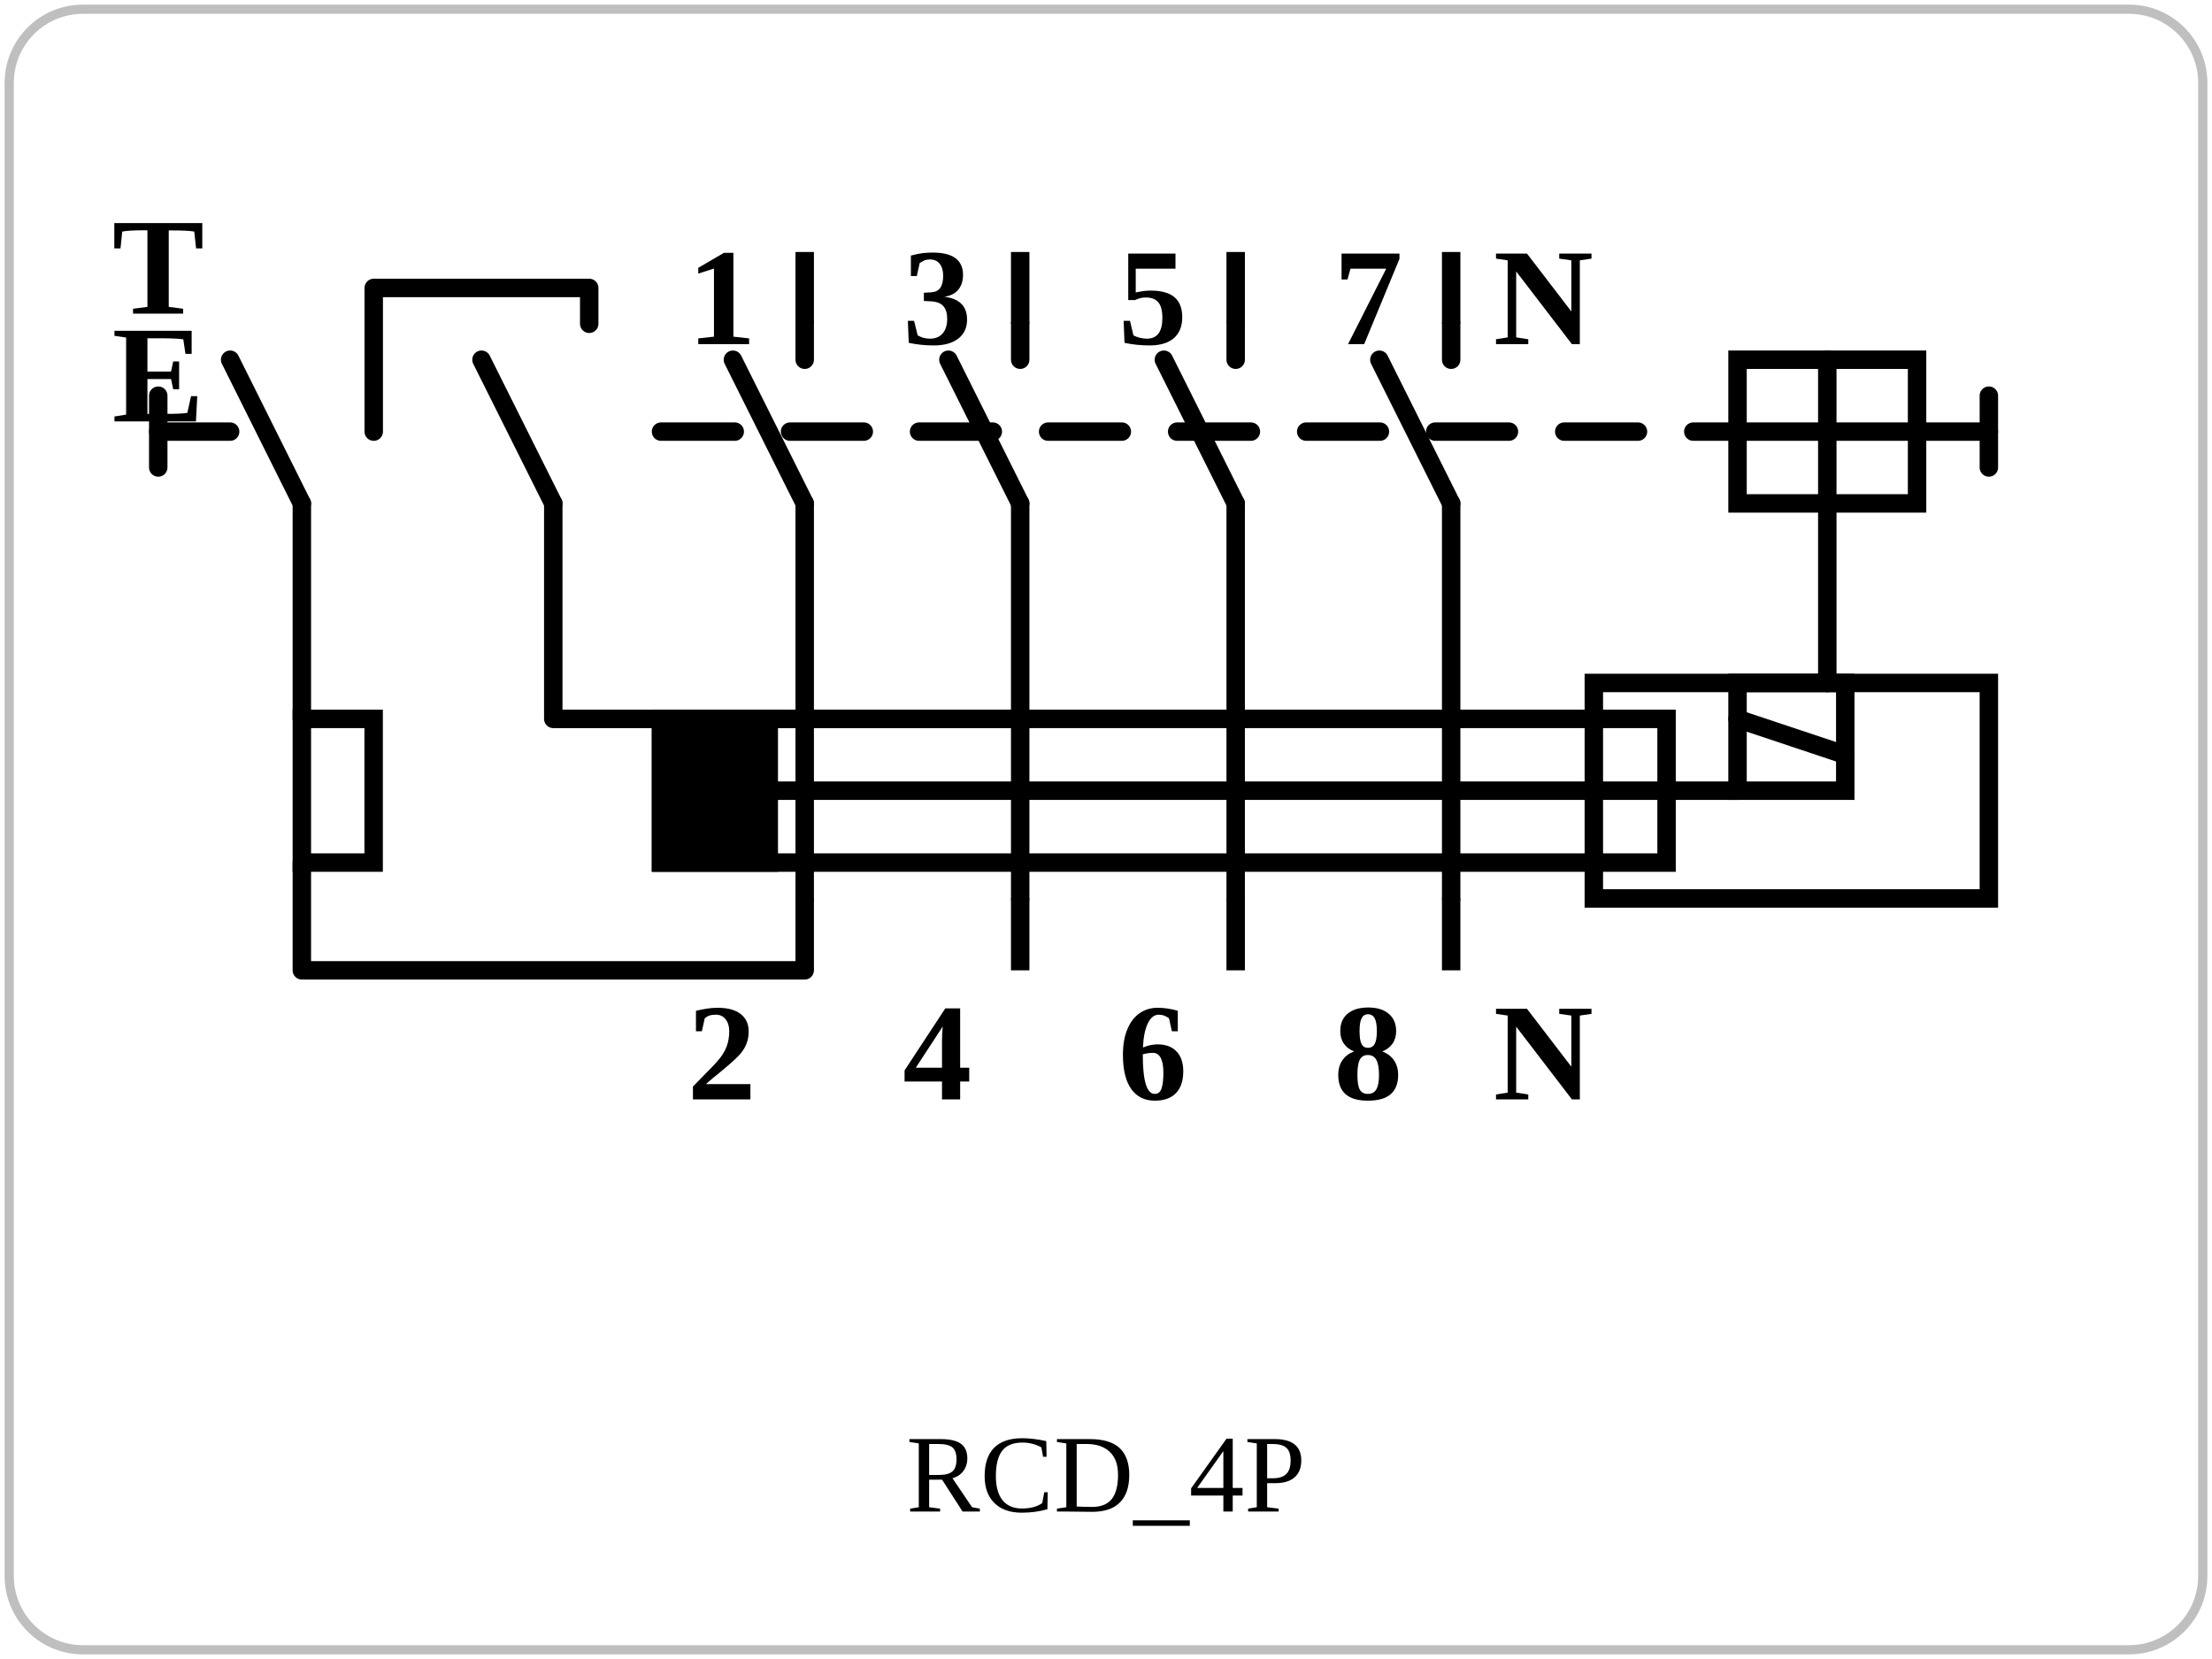
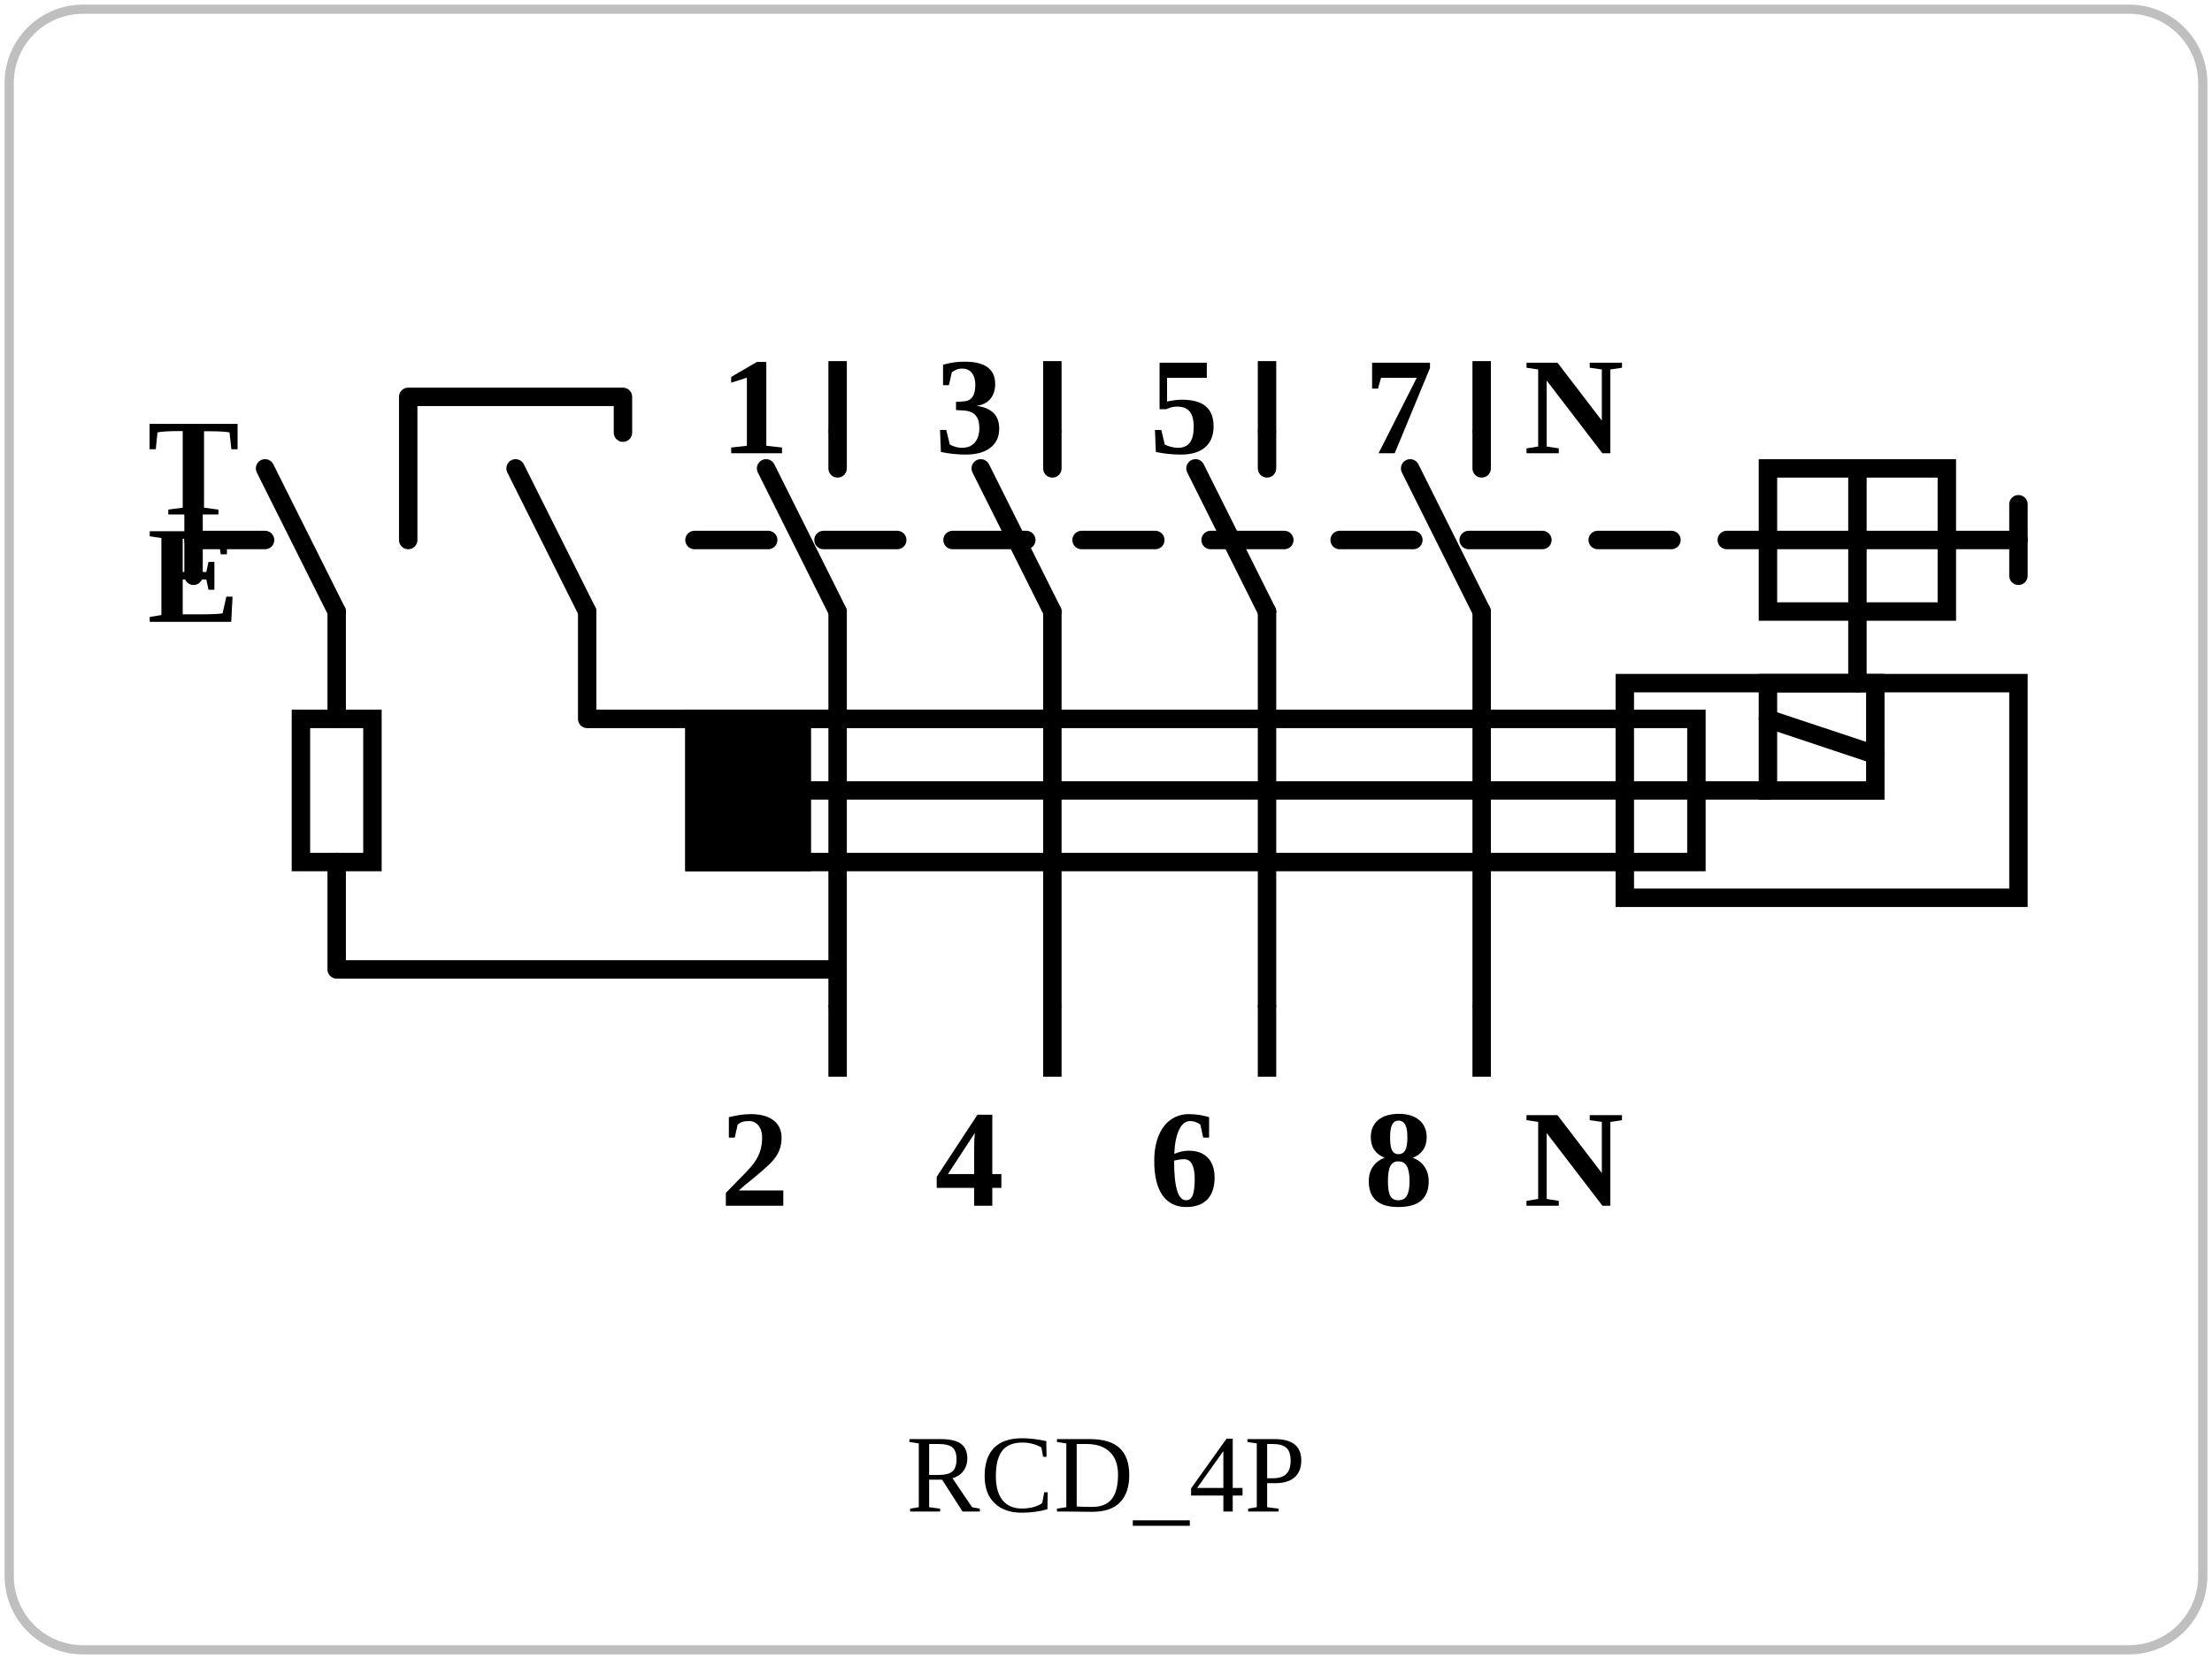
<svg xmlns="http://www.w3.org/2000/svg" viewBox="0 0 240 180" role="img">
  <rect x="1" y="1" width="238" height="178" rx="8" fill="none" stroke="currentColor" opacity="0.25" />
-   <rect x="32.75" y="78.00" width="7.79" height="15.59" fill="none" stroke="currentColor" stroke-width="2" />
-   <rect x="71.72" y="78.00" width="109.10" height="15.59" fill="none" stroke="currentColor" stroke-width="2" />
-   <rect x="71.72" y="78.00" width="11.69" height="15.59" fill="currentColor" stroke="currentColor" stroke-width="2" />
-   <rect x="172.93" y="74.10" width="42.86" height="23.38" fill="none" stroke="currentColor" stroke-width="2" />
-   <rect x="188.52" y="74.10" width="11.69" height="11.69" fill="none" stroke="currentColor" stroke-width="2" />
-   <rect x="188.52" y="39.03" width="19.48" height="15.59" fill="none" stroke="currentColor" stroke-width="2" />
-   <polyline points="87.31,35.13 87.31,39.03" fill="none" stroke="currentColor" stroke-width="2" stroke-linejoin="round" stroke-linecap="round" />
-   <polyline points="79.52,39.03 87.31,54.62" fill="none" stroke="currentColor" stroke-width="2" stroke-linejoin="round" stroke-linecap="round" />
-   <polyline points="87.31,54.62 87.31,97.48" fill="none" stroke="currentColor" stroke-width="2" stroke-linejoin="round" stroke-linecap="round" />
-   <polyline points="110.69,35.13 110.69,39.03" fill="none" stroke="currentColor" stroke-width="2" stroke-linejoin="round" stroke-linecap="round" />
-   <polyline points="102.90,39.03 110.69,54.62" fill="none" stroke="currentColor" stroke-width="2" stroke-linejoin="round" stroke-linecap="round" />
-   <polyline points="110.69,54.62 110.69,97.48" fill="none" stroke="currentColor" stroke-width="2" stroke-linejoin="round" stroke-linecap="round" />
-   <polyline points="134.07,35.13 134.07,39.03" fill="none" stroke="currentColor" stroke-width="2" stroke-linejoin="round" stroke-linecap="round" />
-   <polyline points="126.28,39.03 134.07,54.62" fill="none" stroke="currentColor" stroke-width="2" stroke-linejoin="round" stroke-linecap="round" />
-   <polyline points="134.07,54.62 134.07,97.48" fill="none" stroke="currentColor" stroke-width="2" stroke-linejoin="round" stroke-linecap="round" />
-   <polyline points="157.45,35.13 157.45,39.03" fill="none" stroke="currentColor" stroke-width="2" stroke-linejoin="round" stroke-linecap="round" />
-   <polyline points="149.66,39.03 157.45,54.62" fill="none" stroke="currentColor" stroke-width="2" stroke-linejoin="round" stroke-linecap="round" />
-   <polyline points="157.45,54.62 157.45,97.48" fill="none" stroke="currentColor" stroke-width="2" stroke-linejoin="round" stroke-linecap="round" />
-   <polyline points="71.72,46.83 188.52,46.83" fill="none" stroke="currentColor" stroke-width="2" stroke-dasharray="8 6" stroke-linejoin="round" stroke-linecap="round" />
-   <polyline points="208.00,46.83 215.79,46.83" fill="none" stroke="currentColor" stroke-width="2" stroke-dasharray="8 6" stroke-linejoin="round" stroke-linecap="round" />
-   <polyline points="17.17,46.83 24.97,46.83" fill="none" stroke="currentColor" stroke-width="2" stroke-linejoin="round" stroke-linecap="round" />
-   <polyline points="17.17,50.72 17.17,42.93" fill="none" stroke="currentColor" stroke-width="2" stroke-linejoin="round" stroke-linecap="round" />
-   <polyline points="24.97,39.03 32.75,54.62" fill="none" stroke="currentColor" stroke-width="2" stroke-linejoin="round" stroke-linecap="round" />
-   <polyline points="32.75,54.62 32.75,78.00" fill="none" stroke="currentColor" stroke-width="2" stroke-linejoin="round" stroke-linecap="round" />
-   <polyline points="32.75,93.59 32.75,105.28 87.31,105.28" fill="none" stroke="currentColor" stroke-width="2" stroke-linejoin="round" stroke-linecap="round" />
-   <polyline points="40.55,46.83 40.55,31.24 63.93,31.24 63.93,35.13" fill="none" stroke="currentColor" stroke-width="2" stroke-linejoin="round" stroke-linecap="round" />
-   <polyline points="52.24,39.03 60.03,54.62" fill="none" stroke="currentColor" stroke-width="2" stroke-linejoin="round" stroke-linecap="round" />
-   <polyline points="60.03,54.62 60.03,78.00 110.69,78.00" fill="none" stroke="currentColor" stroke-width="2" stroke-linejoin="round" stroke-linecap="round" />
-   <polyline points="83.41,85.79 180.83,85.79" fill="none" stroke="currentColor" stroke-width="2" stroke-linejoin="round" stroke-linecap="round" />
-   <polyline points="180.83,85.79 188.52,85.79" fill="none" stroke="currentColor" stroke-width="2" stroke-linejoin="round" stroke-linecap="round" />
-   <polyline points="188.52,78.00 200.21,81.90" fill="none" stroke="currentColor" stroke-width="2" stroke-linejoin="round" stroke-linecap="round" />
-   <polyline points="198.26,54.62 198.26,74.10" fill="none" stroke="currentColor" stroke-width="2" stroke-linejoin="round" stroke-linecap="round" />
-   <polyline points="198.26,39.03 198.26,54.62" fill="none" stroke="currentColor" stroke-width="2" stroke-linejoin="round" stroke-linecap="round" />
-   <polyline points="188.52,46.83 208.00,46.83" fill="none" stroke="currentColor" stroke-width="2" stroke-linejoin="round" stroke-linecap="round" />
-   <polyline points="215.79,50.72 215.79,42.93" fill="none" stroke="currentColor" stroke-width="2" stroke-linejoin="round" stroke-linecap="round" />
-   <text x="17.17" y="34.03" text-anchor="middle" font-size="15" font-weight="600">T</text>
-   <text x="17.17" y="45.72" text-anchor="middle" font-size="15" font-weight="600">E</text>
-   <line x1="87.31" y1="27.34" x2="87.31" y2="35.13" stroke="currentColor" stroke-width="2" />
-   <text x="78.31" y="37.34" text-anchor="middle" font-size="15" font-weight="600">1</text>
-   <line x1="87.31" y1="105.28" x2="87.31" y2="97.48" stroke="currentColor" stroke-width="2" />
-   <text x="78.31" y="119.28" text-anchor="middle" font-size="15" font-weight="600">2</text>
-   <line x1="110.69" y1="27.34" x2="110.69" y2="35.13" stroke="currentColor" stroke-width="2" />
-   <text x="101.69" y="37.34" text-anchor="middle" font-size="15" font-weight="600">3</text>
-   <line x1="110.69" y1="105.28" x2="110.69" y2="97.48" stroke="currentColor" stroke-width="2" />
-   <text x="101.69" y="119.28" text-anchor="middle" font-size="15" font-weight="600">4</text>
-   <line x1="134.07" y1="27.34" x2="134.07" y2="35.13" stroke="currentColor" stroke-width="2" />
-   <text x="125.07" y="37.34" text-anchor="middle" font-size="15" font-weight="600">5</text>
-   <line x1="134.07" y1="105.28" x2="134.07" y2="97.48" stroke="currentColor" stroke-width="2" />
-   <text x="125.07" y="119.28" text-anchor="middle" font-size="15" font-weight="600">6</text>
-   <line x1="157.45" y1="27.34" x2="157.45" y2="35.13" stroke="currentColor" stroke-width="2" />
-   <text x="148.45" y="37.34" text-anchor="middle" font-size="15" font-weight="600">7</text>
-   <text x="167.45" y="37.34" text-anchor="middle" font-size="15" font-weight="600">N</text>
-   <line x1="157.45" y1="105.28" x2="157.45" y2="97.48" stroke="currentColor" stroke-width="2" />
-   <text x="148.45" y="119.28" text-anchor="middle" font-size="15" font-weight="600">8</text>
-   <text x="167.45" y="119.28" text-anchor="middle" font-size="15" font-weight="600">N</text>
+   <rect x="32.65" y="78.00" width="7.76" height="15.53" fill="none" stroke="currentColor" stroke-width="2" />
+   <rect x="75.35" y="78.00" width="108.71" height="15.53" fill="none" stroke="currentColor" stroke-width="2" />
+   <rect x="75.35" y="78.00" width="11.65" height="15.53" fill="currentColor" stroke="currentColor" stroke-width="2" />
+   <rect x="176.29" y="74.12" width="42.71" height="23.29" fill="none" stroke="currentColor" stroke-width="2" />
+   <rect x="191.82" y="74.12" width="11.65" height="11.65" fill="none" stroke="currentColor" stroke-width="2" />
+   <rect x="191.82" y="50.82" width="19.41" height="15.53" fill="none" stroke="currentColor" stroke-width="2" />
+   <polyline points="90.88,46.94 90.88,50.82" fill="none" stroke="currentColor" stroke-width="2" stroke-linejoin="round" stroke-linecap="round" />
+   <polyline points="83.12,50.82 90.88,66.35" fill="none" stroke="currentColor" stroke-width="2" stroke-linejoin="round" stroke-linecap="round" />
+   <polyline points="90.88,66.35 90.88,109.06" fill="none" stroke="currentColor" stroke-width="2" stroke-linejoin="round" stroke-linecap="round" />
+   <polyline points="114.18,46.94 114.18,50.82" fill="none" stroke="currentColor" stroke-width="2" stroke-linejoin="round" stroke-linecap="round" />
+   <polyline points="106.41,50.82 114.18,66.35" fill="none" stroke="currentColor" stroke-width="2" stroke-linejoin="round" stroke-linecap="round" />
+   <polyline points="114.18,66.35 114.18,109.06" fill="none" stroke="currentColor" stroke-width="2" stroke-linejoin="round" stroke-linecap="round" />
+   <polyline points="137.47,46.94 137.47,50.82" fill="none" stroke="currentColor" stroke-width="2" stroke-linejoin="round" stroke-linecap="round" />
+   <polyline points="129.71,50.82 137.47,66.35" fill="none" stroke="currentColor" stroke-width="2" stroke-linejoin="round" stroke-linecap="round" />
+   <polyline points="137.47,66.35 137.47,109.06" fill="none" stroke="currentColor" stroke-width="2" stroke-linejoin="round" stroke-linecap="round" />
+   <polyline points="160.76,46.94 160.76,50.82" fill="none" stroke="currentColor" stroke-width="2" stroke-linejoin="round" stroke-linecap="round" />
+   <polyline points="153.00,50.82 160.76,66.35" fill="none" stroke="currentColor" stroke-width="2" stroke-linejoin="round" stroke-linecap="round" />
+   <polyline points="160.76,66.35 160.76,109.06" fill="none" stroke="currentColor" stroke-width="2" stroke-linejoin="round" stroke-linecap="round" />
+   <polyline points="75.35,58.59 191.82,58.59" fill="none" stroke="currentColor" stroke-width="2" stroke-dasharray="8 6" stroke-linejoin="round" stroke-linecap="round" />
+   <polyline points="211.24,58.59 219.00,58.59" fill="none" stroke="currentColor" stroke-width="2" stroke-dasharray="8 6" stroke-linejoin="round" stroke-linecap="round" />
+   <polyline points="21.00,58.59 28.76,58.59" fill="none" stroke="currentColor" stroke-width="2" stroke-linejoin="round" stroke-linecap="round" />
+   <polyline points="21.00,62.47 21.00,54.71" fill="none" stroke="currentColor" stroke-width="2" stroke-linejoin="round" stroke-linecap="round" />
+   <polyline points="28.76,50.82 36.53,66.35" fill="none" stroke="currentColor" stroke-width="2" stroke-linejoin="round" stroke-linecap="round" />
+   <polyline points="36.53,66.35 36.53,78.00" fill="none" stroke="currentColor" stroke-width="2" stroke-linejoin="round" stroke-linecap="round" />
+   <polyline points="36.53,93.53 36.53,105.18 90.88,105.18" fill="none" stroke="currentColor" stroke-width="2" stroke-linejoin="round" stroke-linecap="round" />
+   <polyline points="44.29,58.59 44.29,43.06 67.59,43.06 67.59,46.94" fill="none" stroke="currentColor" stroke-width="2" stroke-linejoin="round" stroke-linecap="round" />
+   <polyline points="55.94,50.82 63.71,66.35" fill="none" stroke="currentColor" stroke-width="2" stroke-linejoin="round" stroke-linecap="round" />
+   <polyline points="63.71,66.35 63.71,78.00 114.18,78.00" fill="none" stroke="currentColor" stroke-width="2" stroke-linejoin="round" stroke-linecap="round" />
+   <polyline points="87.00,85.76 184.06,85.76" fill="none" stroke="currentColor" stroke-width="2" stroke-linejoin="round" stroke-linecap="round" />
+   <polyline points="184.06,85.76 191.82,85.76" fill="none" stroke="currentColor" stroke-width="2" stroke-linejoin="round" stroke-linecap="round" />
+   <polyline points="191.82,78.00 203.47,81.88" fill="none" stroke="currentColor" stroke-width="2" stroke-linejoin="round" stroke-linecap="round" />
+   <polyline points="201.53,66.35 201.53,74.12" fill="none" stroke="currentColor" stroke-width="2" stroke-linejoin="round" stroke-linecap="round" />
+   <polyline points="201.53,50.82 201.53,66.35" fill="none" stroke="currentColor" stroke-width="2" stroke-linejoin="round" stroke-linecap="round" />
+   <polyline points="191.82,58.59 211.24,58.59" fill="none" stroke="currentColor" stroke-width="2" stroke-linejoin="round" stroke-linecap="round" />
+   <polyline points="219.00,62.47 219.00,54.71" fill="none" stroke="currentColor" stroke-width="2" stroke-linejoin="round" stroke-linecap="round" />
+   <text x="21.00" y="55.82" text-anchor="middle" font-size="15" font-weight="600">T</text>
+   <text x="21.00" y="67.47" text-anchor="middle" font-size="15" font-weight="600">E</text>
+   <line x1="90.88" y1="39.18" x2="90.88" y2="46.94" stroke="currentColor" stroke-width="2" />
+   <text x="81.88" y="49.18" text-anchor="middle" font-size="15" font-weight="600">1</text>
+   <line x1="90.88" y1="116.82" x2="90.88" y2="109.06" stroke="currentColor" stroke-width="2" />
+   <text x="81.88" y="130.82" text-anchor="middle" font-size="15" font-weight="600">2</text>
+   <line x1="114.18" y1="39.18" x2="114.18" y2="46.94" stroke="currentColor" stroke-width="2" />
+   <text x="105.18" y="49.18" text-anchor="middle" font-size="15" font-weight="600">3</text>
+   <line x1="114.18" y1="116.82" x2="114.18" y2="109.06" stroke="currentColor" stroke-width="2" />
+   <text x="105.18" y="130.82" text-anchor="middle" font-size="15" font-weight="600">4</text>
+   <line x1="137.47" y1="39.18" x2="137.47" y2="46.94" stroke="currentColor" stroke-width="2" />
+   <text x="128.47" y="49.18" text-anchor="middle" font-size="15" font-weight="600">5</text>
+   <line x1="137.47" y1="116.82" x2="137.47" y2="109.06" stroke="currentColor" stroke-width="2" />
+   <text x="128.47" y="130.82" text-anchor="middle" font-size="15" font-weight="600">6</text>
+   <line x1="160.76" y1="39.18" x2="160.76" y2="46.94" stroke="currentColor" stroke-width="2" />
+   <text x="151.76" y="49.18" text-anchor="middle" font-size="15" font-weight="600">7</text>
+   <text x="170.76" y="49.18" text-anchor="middle" font-size="15" font-weight="600">N</text>
+   <line x1="160.76" y1="116.82" x2="160.76" y2="109.06" stroke="currentColor" stroke-width="2" />
+   <text x="151.76" y="130.82" text-anchor="middle" font-size="15" font-weight="600">8</text>
+   <text x="170.76" y="130.82" text-anchor="middle" font-size="15" font-weight="600">N</text>
  <text x="120" y="164" text-anchor="middle" font-size="12">RCD_4P</text>
</svg>
